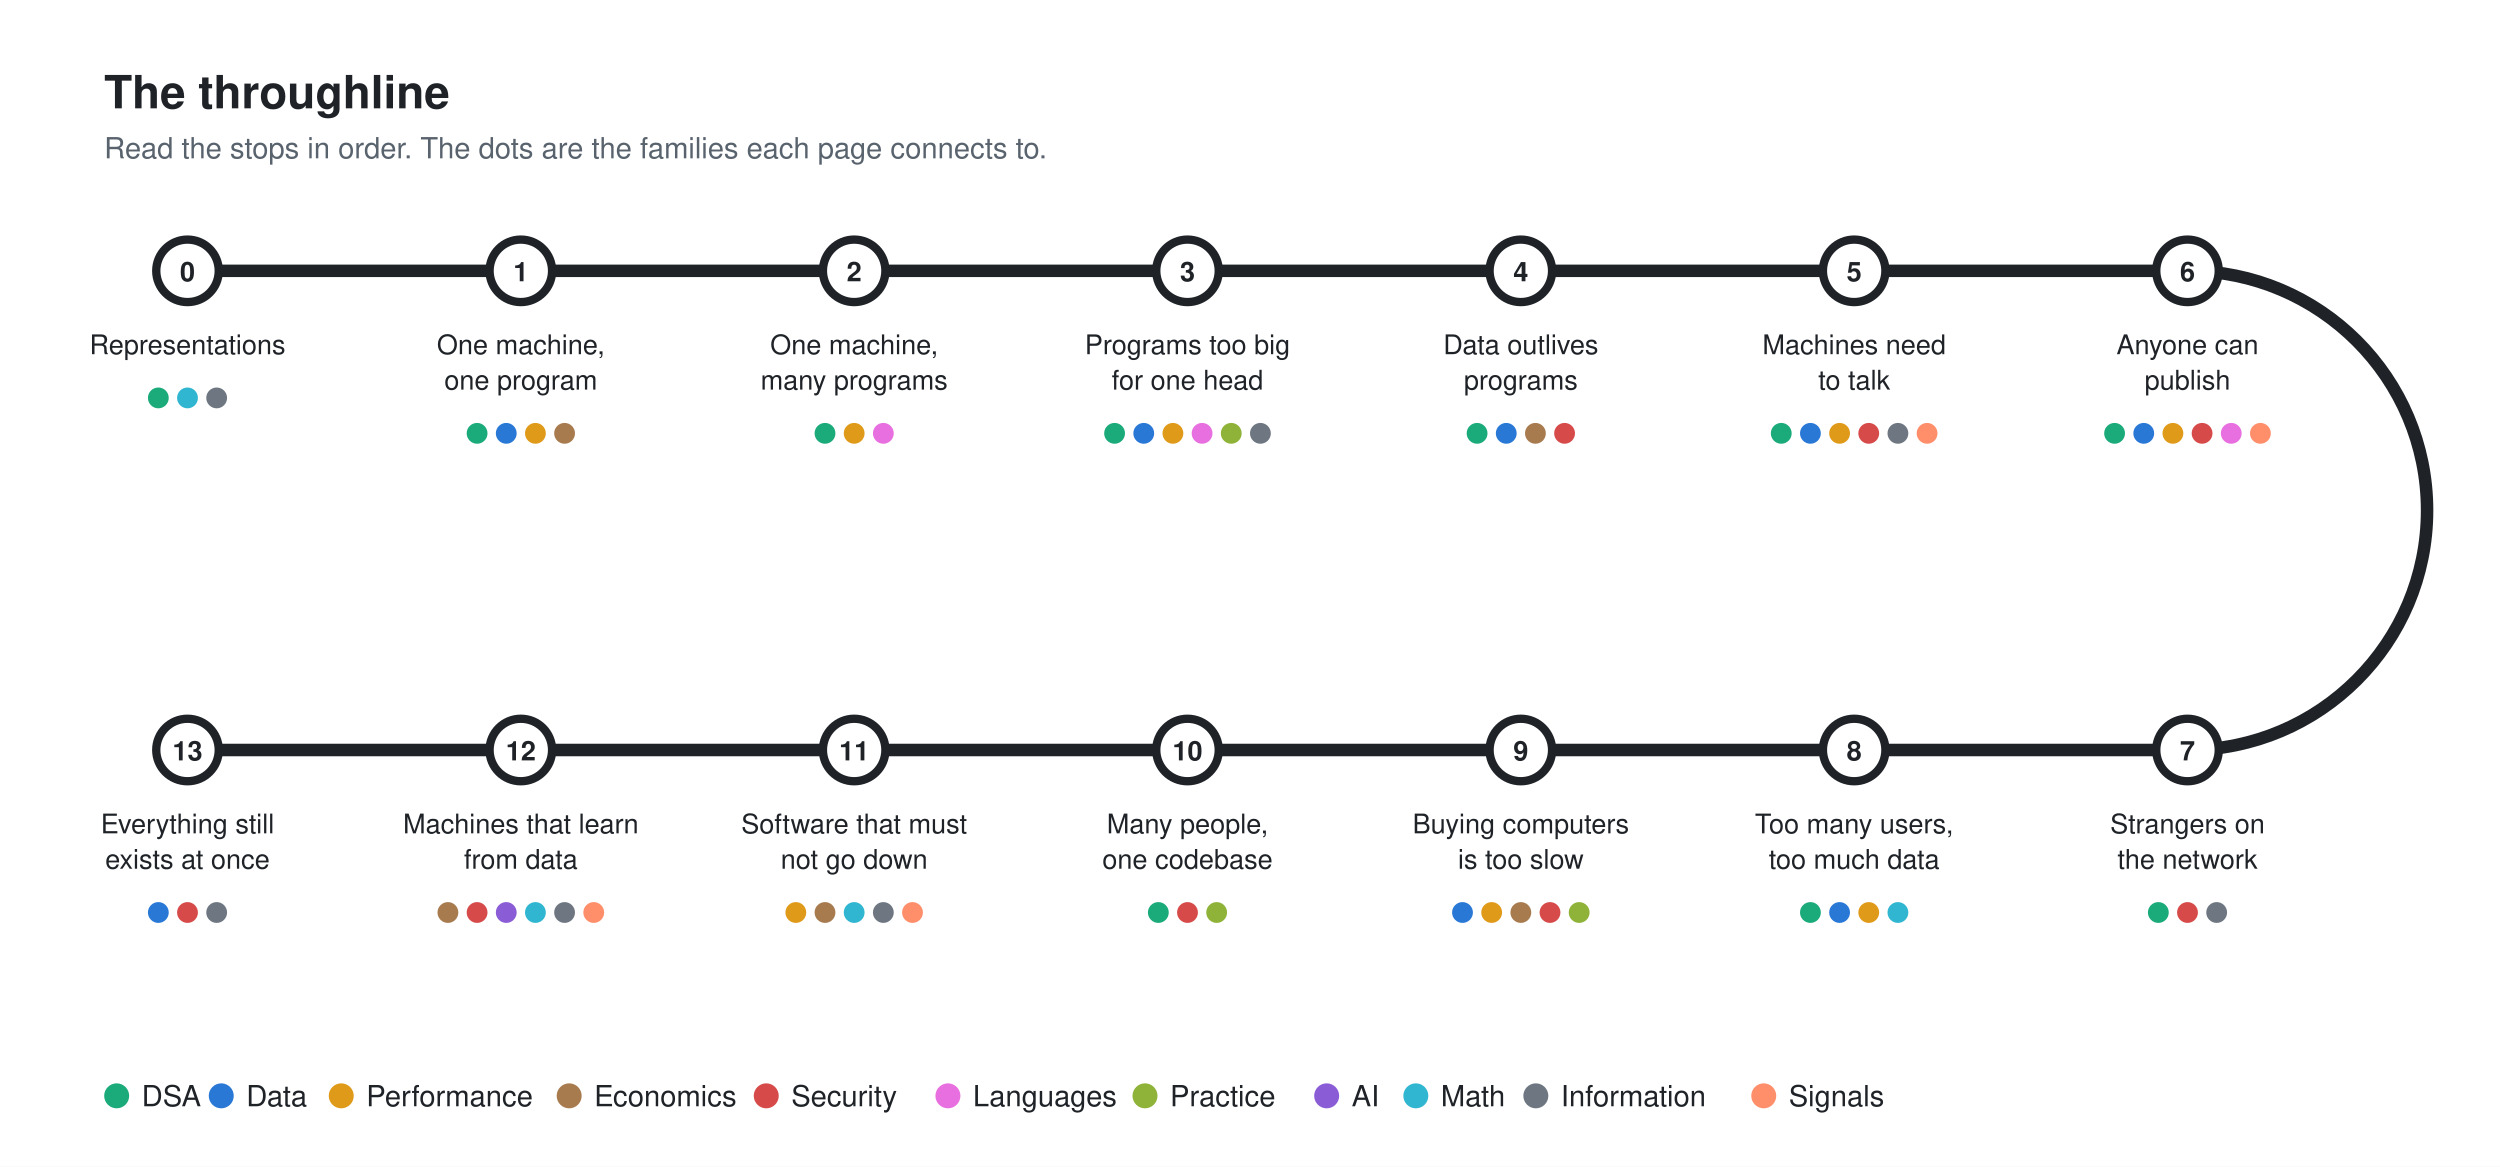
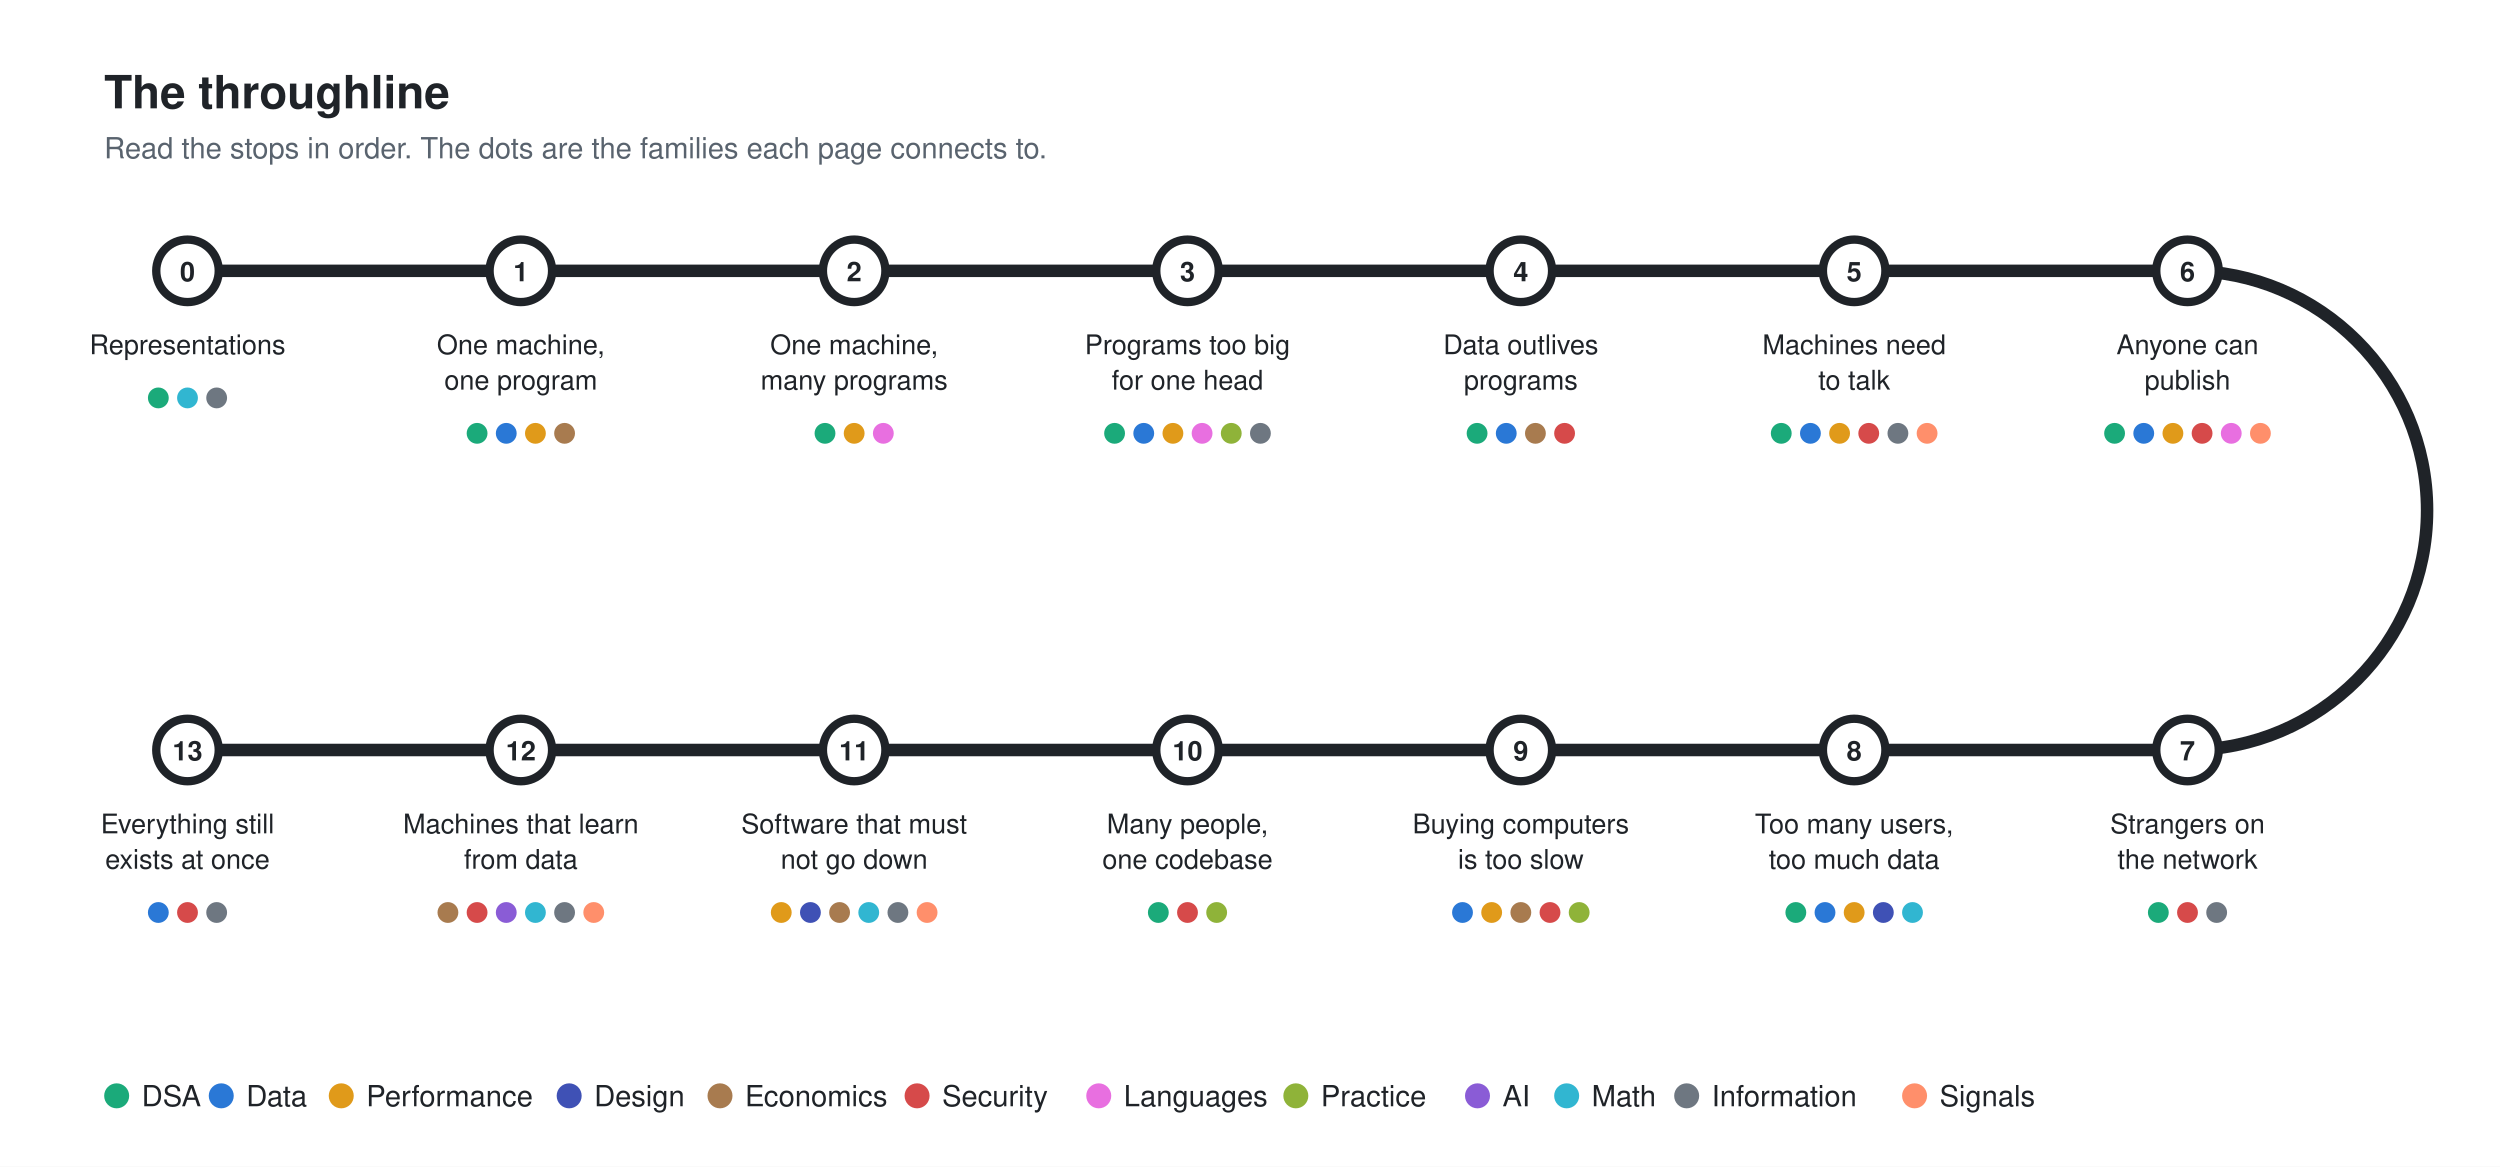
<svg xmlns="http://www.w3.org/2000/svg" viewBox="0 0 1200 560" width="1200" height="560" font-family="-apple-system, Segoe UI, Helvetica, Arial, sans-serif">
  <rect width="1200" height="560" fill="#ffffff" />
  <text x="50" y="52" font-size="22" font-weight="600" fill="#1f2328">The throughline</text>
  <text x="50" y="76" font-size="14" fill="#59636e">Read the stops in order. The dots are the families each page connects to.</text>
  <path d="M 90.0 130 H 1050.0 A 115.0 115.0 0 0 1 1050.0 360 H 90.0" fill="none" stroke="#1f2328" stroke-width="6" stroke-linecap="round" />
  <circle cx="90.0" cy="130" r="15" fill="#ffffff" stroke="#1f2328" stroke-width="4" />
  <text x="90.0" y="135" font-size="13" font-weight="700" text-anchor="middle" fill="#1f2328">0</text>
  <text x="90.0" y="170" font-size="13" text-anchor="middle" fill="#1f2328">Representations</text>
  <circle cx="76.0" cy="191" r="5" fill="#1baa7a" />
  <circle cx="90.0" cy="191" r="5" fill="#31b6d1" />
  <circle cx="104.0" cy="191" r="5" fill="#6e7781" />
  <circle cx="250.0" cy="130" r="15" fill="#ffffff" stroke="#1f2328" stroke-width="4" />
  <text x="250.0" y="135" font-size="13" font-weight="700" text-anchor="middle" fill="#1f2328">1</text>
  <text x="250.0" y="170" font-size="13" text-anchor="middle" fill="#1f2328">One machine,</text>
  <text x="250.0" y="187" font-size="13" text-anchor="middle" fill="#1f2328">one program</text>
  <circle cx="229.0" cy="208" r="5" fill="#1baa7a" />
  <circle cx="243.0" cy="208" r="5" fill="#2a78d6" />
  <circle cx="257.0" cy="208" r="5" fill="#e09a1a" />
  <circle cx="271.0" cy="208" r="5" fill="#a87b4f" />
  <circle cx="410.0" cy="130" r="15" fill="#ffffff" stroke="#1f2328" stroke-width="4" />
  <text x="410.0" y="135" font-size="13" font-weight="700" text-anchor="middle" fill="#1f2328">2</text>
  <text x="410.0" y="170" font-size="13" text-anchor="middle" fill="#1f2328">One machine,</text>
  <text x="410.0" y="187" font-size="13" text-anchor="middle" fill="#1f2328">many programs</text>
  <circle cx="396.0" cy="208" r="5" fill="#1baa7a" />
  <circle cx="410.0" cy="208" r="5" fill="#e09a1a" />
  <circle cx="424.0" cy="208" r="5" fill="#e86fe0" />
  <circle cx="570.0" cy="130" r="15" fill="#ffffff" stroke="#1f2328" stroke-width="4" />
  <text x="570.0" y="135" font-size="13" font-weight="700" text-anchor="middle" fill="#1f2328">3</text>
  <text x="570.0" y="170" font-size="13" text-anchor="middle" fill="#1f2328">Programs too big</text>
  <text x="570.0" y="187" font-size="13" text-anchor="middle" fill="#1f2328">for one head</text>
  <circle cx="535.0" cy="208" r="5" fill="#1baa7a" />
  <circle cx="549.0" cy="208" r="5" fill="#2a78d6" />
  <circle cx="563.0" cy="208" r="5" fill="#e09a1a" />
  <circle cx="577.0" cy="208" r="5" fill="#e86fe0" />
  <circle cx="591.0" cy="208" r="5" fill="#8fb339" />
  <circle cx="605.0" cy="208" r="5" fill="#6e7781" />
  <circle cx="730.0" cy="130" r="15" fill="#ffffff" stroke="#1f2328" stroke-width="4" />
  <text x="730.0" y="135" font-size="13" font-weight="700" text-anchor="middle" fill="#1f2328">4</text>
  <text x="730.0" y="170" font-size="13" text-anchor="middle" fill="#1f2328">Data outlives</text>
  <text x="730.0" y="187" font-size="13" text-anchor="middle" fill="#1f2328">programs</text>
  <circle cx="709.0" cy="208" r="5" fill="#1baa7a" />
  <circle cx="723.0" cy="208" r="5" fill="#2a78d6" />
  <circle cx="737.0" cy="208" r="5" fill="#a87b4f" />
  <circle cx="751.0" cy="208" r="5" fill="#d64a4a" />
  <circle cx="890.0" cy="130" r="15" fill="#ffffff" stroke="#1f2328" stroke-width="4" />
  <text x="890.0" y="135" font-size="13" font-weight="700" text-anchor="middle" fill="#1f2328">5</text>
  <text x="890.0" y="170" font-size="13" text-anchor="middle" fill="#1f2328">Machines need</text>
  <text x="890.0" y="187" font-size="13" text-anchor="middle" fill="#1f2328">to talk</text>
  <circle cx="855.0" cy="208" r="5" fill="#1baa7a" />
  <circle cx="869.0" cy="208" r="5" fill="#2a78d6" />
  <circle cx="883.0" cy="208" r="5" fill="#e09a1a" />
  <circle cx="897.0" cy="208" r="5" fill="#d64a4a" />
  <circle cx="911.0" cy="208" r="5" fill="#6e7781" />
  <circle cx="925.0" cy="208" r="5" fill="#ff8f6b" />
  <circle cx="1050.0" cy="130" r="15" fill="#ffffff" stroke="#1f2328" stroke-width="4" />
  <text x="1050.0" y="135" font-size="13" font-weight="700" text-anchor="middle" fill="#1f2328">6</text>
  <text x="1050.0" y="170" font-size="13" text-anchor="middle" fill="#1f2328">Anyone can</text>
  <text x="1050.0" y="187" font-size="13" text-anchor="middle" fill="#1f2328">publish</text>
  <circle cx="1015.0" cy="208" r="5" fill="#1baa7a" />
  <circle cx="1029.0" cy="208" r="5" fill="#2a78d6" />
  <circle cx="1043.0" cy="208" r="5" fill="#e09a1a" />
  <circle cx="1057.0" cy="208" r="5" fill="#d64a4a" />
  <circle cx="1071.0" cy="208" r="5" fill="#e86fe0" />
  <circle cx="1085.0" cy="208" r="5" fill="#ff8f6b" />
  <circle cx="1050.0" cy="360" r="15" fill="#ffffff" stroke="#1f2328" stroke-width="4" />
  <text x="1050.0" y="365" font-size="13" font-weight="700" text-anchor="middle" fill="#1f2328">7</text>
  <text x="1050.0" y="400" font-size="13" text-anchor="middle" fill="#1f2328">Strangers on</text>
  <text x="1050.0" y="417" font-size="13" text-anchor="middle" fill="#1f2328">the network</text>
  <circle cx="1036.0" cy="438" r="5" fill="#1baa7a" />
  <circle cx="1050.0" cy="438" r="5" fill="#d64a4a" />
  <circle cx="1064.0" cy="438" r="5" fill="#6e7781" />
  <circle cx="890.0" cy="360" r="15" fill="#ffffff" stroke="#1f2328" stroke-width="4" />
  <text x="890.0" y="365" font-size="13" font-weight="700" text-anchor="middle" fill="#1f2328">8</text>
  <text x="890.0" y="400" font-size="13" text-anchor="middle" fill="#1f2328">Too many users,</text>
  <text x="890.0" y="417" font-size="13" text-anchor="middle" fill="#1f2328">too much data</text>
-   <circle cx="869.0" cy="438" r="5" fill="#1baa7a" />
-   <circle cx="883.0" cy="438" r="5" fill="#2a78d6" />
-   <circle cx="897.0" cy="438" r="5" fill="#e09a1a" />
-   <circle cx="911.0" cy="438" r="5" fill="#31b6d1" />
+   <circle cx="862.0" cy="438" r="5" fill="#1baa7a" />
+   <circle cx="876.0" cy="438" r="5" fill="#2a78d6" />
+   <circle cx="890.0" cy="438" r="5" fill="#e09a1a" />
+   <circle cx="904.0" cy="438" r="5" fill="#3f51b5" />
+   <circle cx="918.0" cy="438" r="5" fill="#31b6d1" />
  <circle cx="730.0" cy="360" r="15" fill="#ffffff" stroke="#1f2328" stroke-width="4" />
  <text x="730.0" y="365" font-size="13" font-weight="700" text-anchor="middle" fill="#1f2328">9</text>
  <text x="730.0" y="400" font-size="13" text-anchor="middle" fill="#1f2328">Buying computers</text>
  <text x="730.0" y="417" font-size="13" text-anchor="middle" fill="#1f2328">is too slow</text>
  <circle cx="702.0" cy="438" r="5" fill="#2a78d6" />
  <circle cx="716.0" cy="438" r="5" fill="#e09a1a" />
  <circle cx="730.0" cy="438" r="5" fill="#a87b4f" />
  <circle cx="744.0" cy="438" r="5" fill="#d64a4a" />
  <circle cx="758.0" cy="438" r="5" fill="#8fb339" />
  <circle cx="570.0" cy="360" r="15" fill="#ffffff" stroke="#1f2328" stroke-width="4" />
  <text x="570.0" y="365" font-size="13" font-weight="700" text-anchor="middle" fill="#1f2328">10</text>
  <text x="570.0" y="400" font-size="13" text-anchor="middle" fill="#1f2328">Many people,</text>
  <text x="570.0" y="417" font-size="13" text-anchor="middle" fill="#1f2328">one codebase</text>
  <circle cx="556.0" cy="438" r="5" fill="#1baa7a" />
  <circle cx="570.0" cy="438" r="5" fill="#d64a4a" />
  <circle cx="584.0" cy="438" r="5" fill="#8fb339" />
  <circle cx="410.0" cy="360" r="15" fill="#ffffff" stroke="#1f2328" stroke-width="4" />
  <text x="410.0" y="365" font-size="13" font-weight="700" text-anchor="middle" fill="#1f2328">11</text>
  <text x="410.0" y="400" font-size="13" text-anchor="middle" fill="#1f2328">Software that must</text>
  <text x="410.0" y="417" font-size="13" text-anchor="middle" fill="#1f2328">not go down</text>
-   <circle cx="382.0" cy="438" r="5" fill="#e09a1a" />
-   <circle cx="396.0" cy="438" r="5" fill="#a87b4f" />
-   <circle cx="410.0" cy="438" r="5" fill="#31b6d1" />
-   <circle cx="424.0" cy="438" r="5" fill="#6e7781" />
-   <circle cx="438.0" cy="438" r="5" fill="#ff8f6b" />
+   <circle cx="375.0" cy="438" r="5" fill="#e09a1a" />
+   <circle cx="389.0" cy="438" r="5" fill="#3f51b5" />
+   <circle cx="403.0" cy="438" r="5" fill="#a87b4f" />
+   <circle cx="417.0" cy="438" r="5" fill="#31b6d1" />
+   <circle cx="431.0" cy="438" r="5" fill="#6e7781" />
+   <circle cx="445.0" cy="438" r="5" fill="#ff8f6b" />
  <circle cx="250.0" cy="360" r="15" fill="#ffffff" stroke="#1f2328" stroke-width="4" />
  <text x="250.0" y="365" font-size="13" font-weight="700" text-anchor="middle" fill="#1f2328">12</text>
  <text x="250.0" y="400" font-size="13" text-anchor="middle" fill="#1f2328">Machines that learn</text>
  <text x="250.0" y="417" font-size="13" text-anchor="middle" fill="#1f2328">from data</text>
  <circle cx="215.0" cy="438" r="5" fill="#a87b4f" />
  <circle cx="229.0" cy="438" r="5" fill="#d64a4a" />
  <circle cx="243.0" cy="438" r="5" fill="#8a5cd6" />
  <circle cx="257.0" cy="438" r="5" fill="#31b6d1" />
  <circle cx="271.0" cy="438" r="5" fill="#6e7781" />
  <circle cx="285.0" cy="438" r="5" fill="#ff8f6b" />
  <circle cx="90.0" cy="360" r="15" fill="#ffffff" stroke="#1f2328" stroke-width="4" />
  <text x="90.0" y="365" font-size="13" font-weight="700" text-anchor="middle" fill="#1f2328">13</text>
  <text x="90.0" y="400" font-size="13" text-anchor="middle" fill="#1f2328">Everything still</text>
  <text x="90.0" y="417" font-size="13" text-anchor="middle" fill="#1f2328">exists at once</text>
  <circle cx="76.0" cy="438" r="5" fill="#2a78d6" />
  <circle cx="90.0" cy="438" r="5" fill="#d64a4a" />
  <circle cx="104.0" cy="438" r="5" fill="#6e7781" />
  <circle cx="56" cy="526" r="6" fill="#1baa7a" />
  <text x="68" y="531" font-size="14" fill="#1f2328">DSA</text>
  <circle cx="106.2" cy="526" r="6" fill="#2a78d6" />
  <text x="118.2" y="531" font-size="14" fill="#1f2328">Data</text>
  <circle cx="163.8" cy="526" r="6" fill="#e09a1a" />
  <text x="175.8" y="531" font-size="14" fill="#1f2328">Performance</text>
-   <circle cx="273.2" cy="526" r="6" fill="#a87b4f" />
-   <text x="285.2" y="531" font-size="14" fill="#1f2328">Economics</text>
-   <circle cx="367.8" cy="526" r="6" fill="#d64a4a" />
-   <text x="379.8" y="531" font-size="14" fill="#1f2328">Security</text>
-   <circle cx="455" cy="526" r="6" fill="#e86fe0" />
-   <text x="467" y="531" font-size="14" fill="#1f2328">Languages</text>
-   <circle cx="549.6" cy="526" r="6" fill="#8fb339" />
-   <text x="561.6" y="531" font-size="14" fill="#1f2328">Practice</text>
-   <circle cx="636.8" cy="526" r="6" fill="#8a5cd6" />
-   <text x="648.8" y="531" font-size="14" fill="#1f2328">AI</text>
-   <circle cx="679.6" cy="526" r="6" fill="#31b6d1" />
-   <text x="691.6" y="531" font-size="14" fill="#1f2328">Math</text>
-   <circle cx="737.2" cy="526" r="6" fill="#6e7781" />
-   <text x="749.2" y="531" font-size="14" fill="#1f2328">Information</text>
-   <circle cx="846.6" cy="526" r="6" fill="#ff8f6b" />
-   <text x="858.6" y="531" font-size="14" fill="#1f2328">Signals</text>
+   <circle cx="273.2" cy="526" r="6" fill="#3f51b5" />
+   <text x="285.2" y="531" font-size="14" fill="#1f2328">Design</text>
+   <circle cx="345.6" cy="526" r="6" fill="#a87b4f" />
+   <text x="357.6" y="531" font-size="14" fill="#1f2328">Economics</text>
+   <circle cx="440.2" cy="526" r="6" fill="#d64a4a" />
+   <text x="452.2" y="531" font-size="14" fill="#1f2328">Security</text>
+   <circle cx="527.4" cy="526" r="6" fill="#e86fe0" />
+   <text x="539.4" y="531" font-size="14" fill="#1f2328">Languages</text>
+   <circle cx="622" cy="526" r="6" fill="#8fb339" />
+   <text x="634" y="531" font-size="14" fill="#1f2328">Practice</text>
+   <circle cx="709.2" cy="526" r="6" fill="#8a5cd6" />
+   <text x="721.2" y="531" font-size="14" fill="#1f2328">AI</text>
+   <circle cx="752" cy="526" r="6" fill="#31b6d1" />
+   <text x="764" y="531" font-size="14" fill="#1f2328">Math</text>
+   <circle cx="809.6" cy="526" r="6" fill="#6e7781" />
+   <text x="821.6" y="531" font-size="14" fill="#1f2328">Information</text>
+   <circle cx="919" cy="526" r="6" fill="#ff8f6b" />
+   <text x="931" y="531" font-size="14" fill="#1f2328">Signals</text>
</svg>
